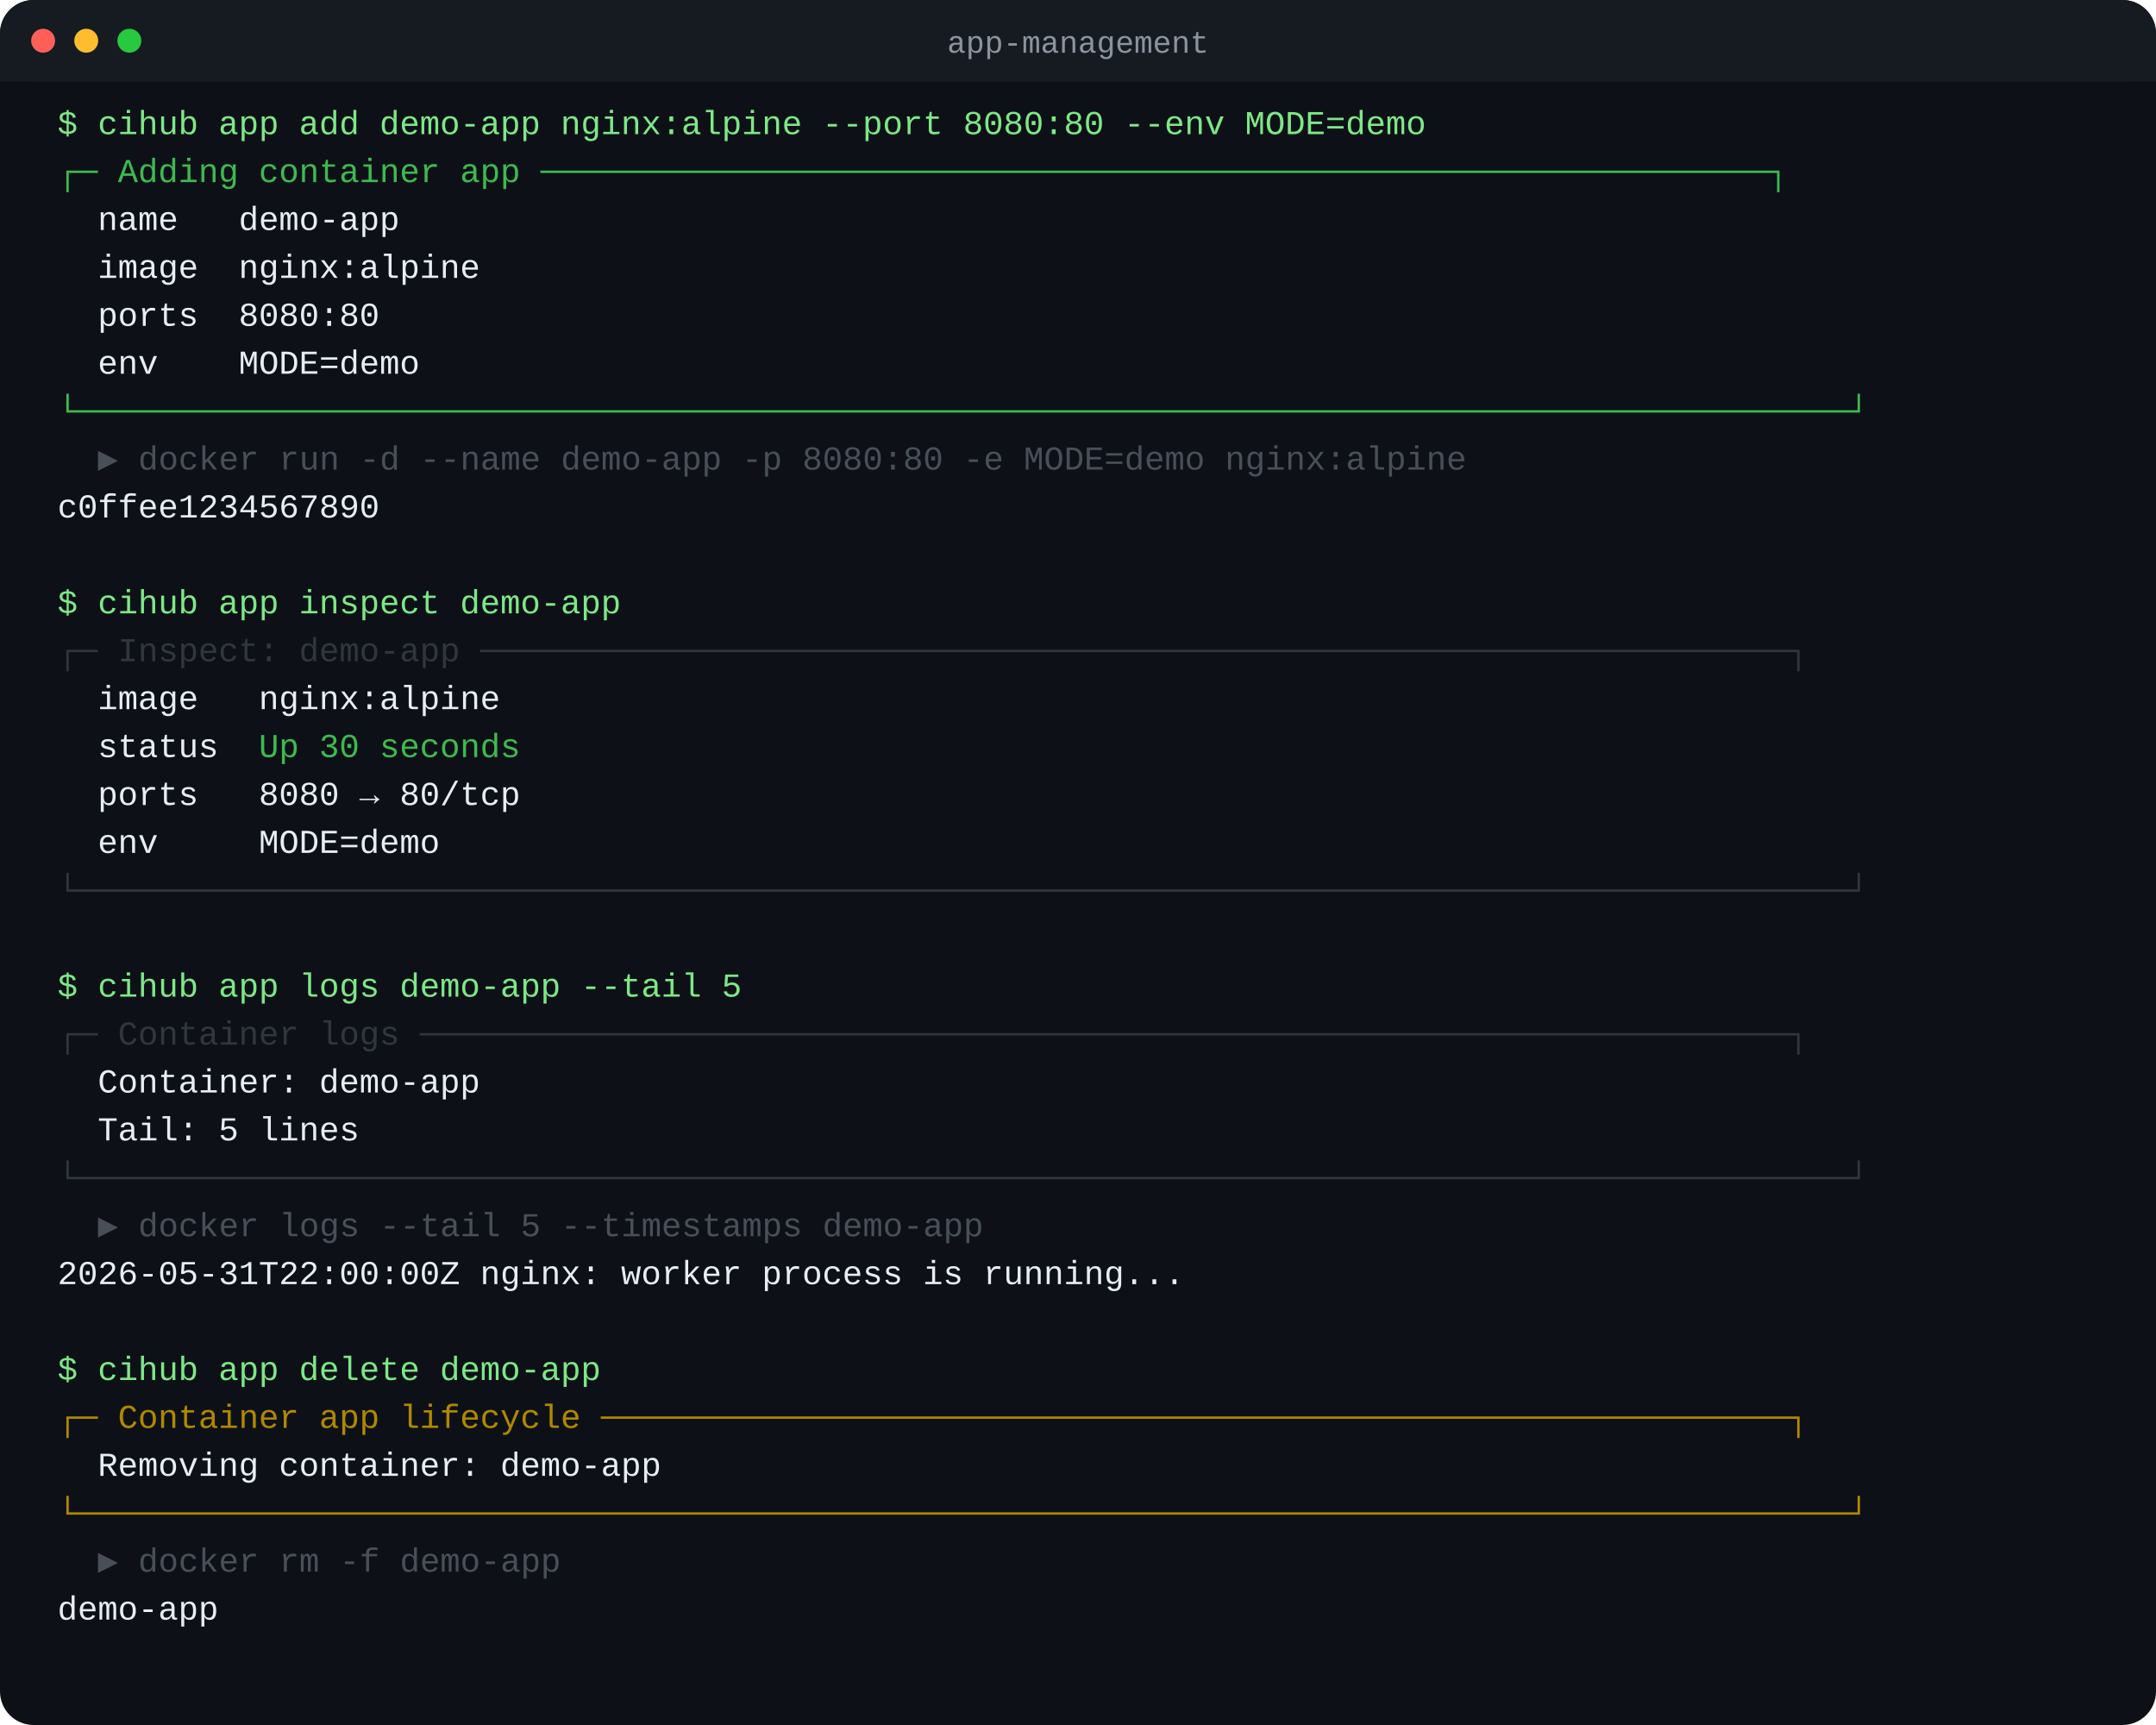
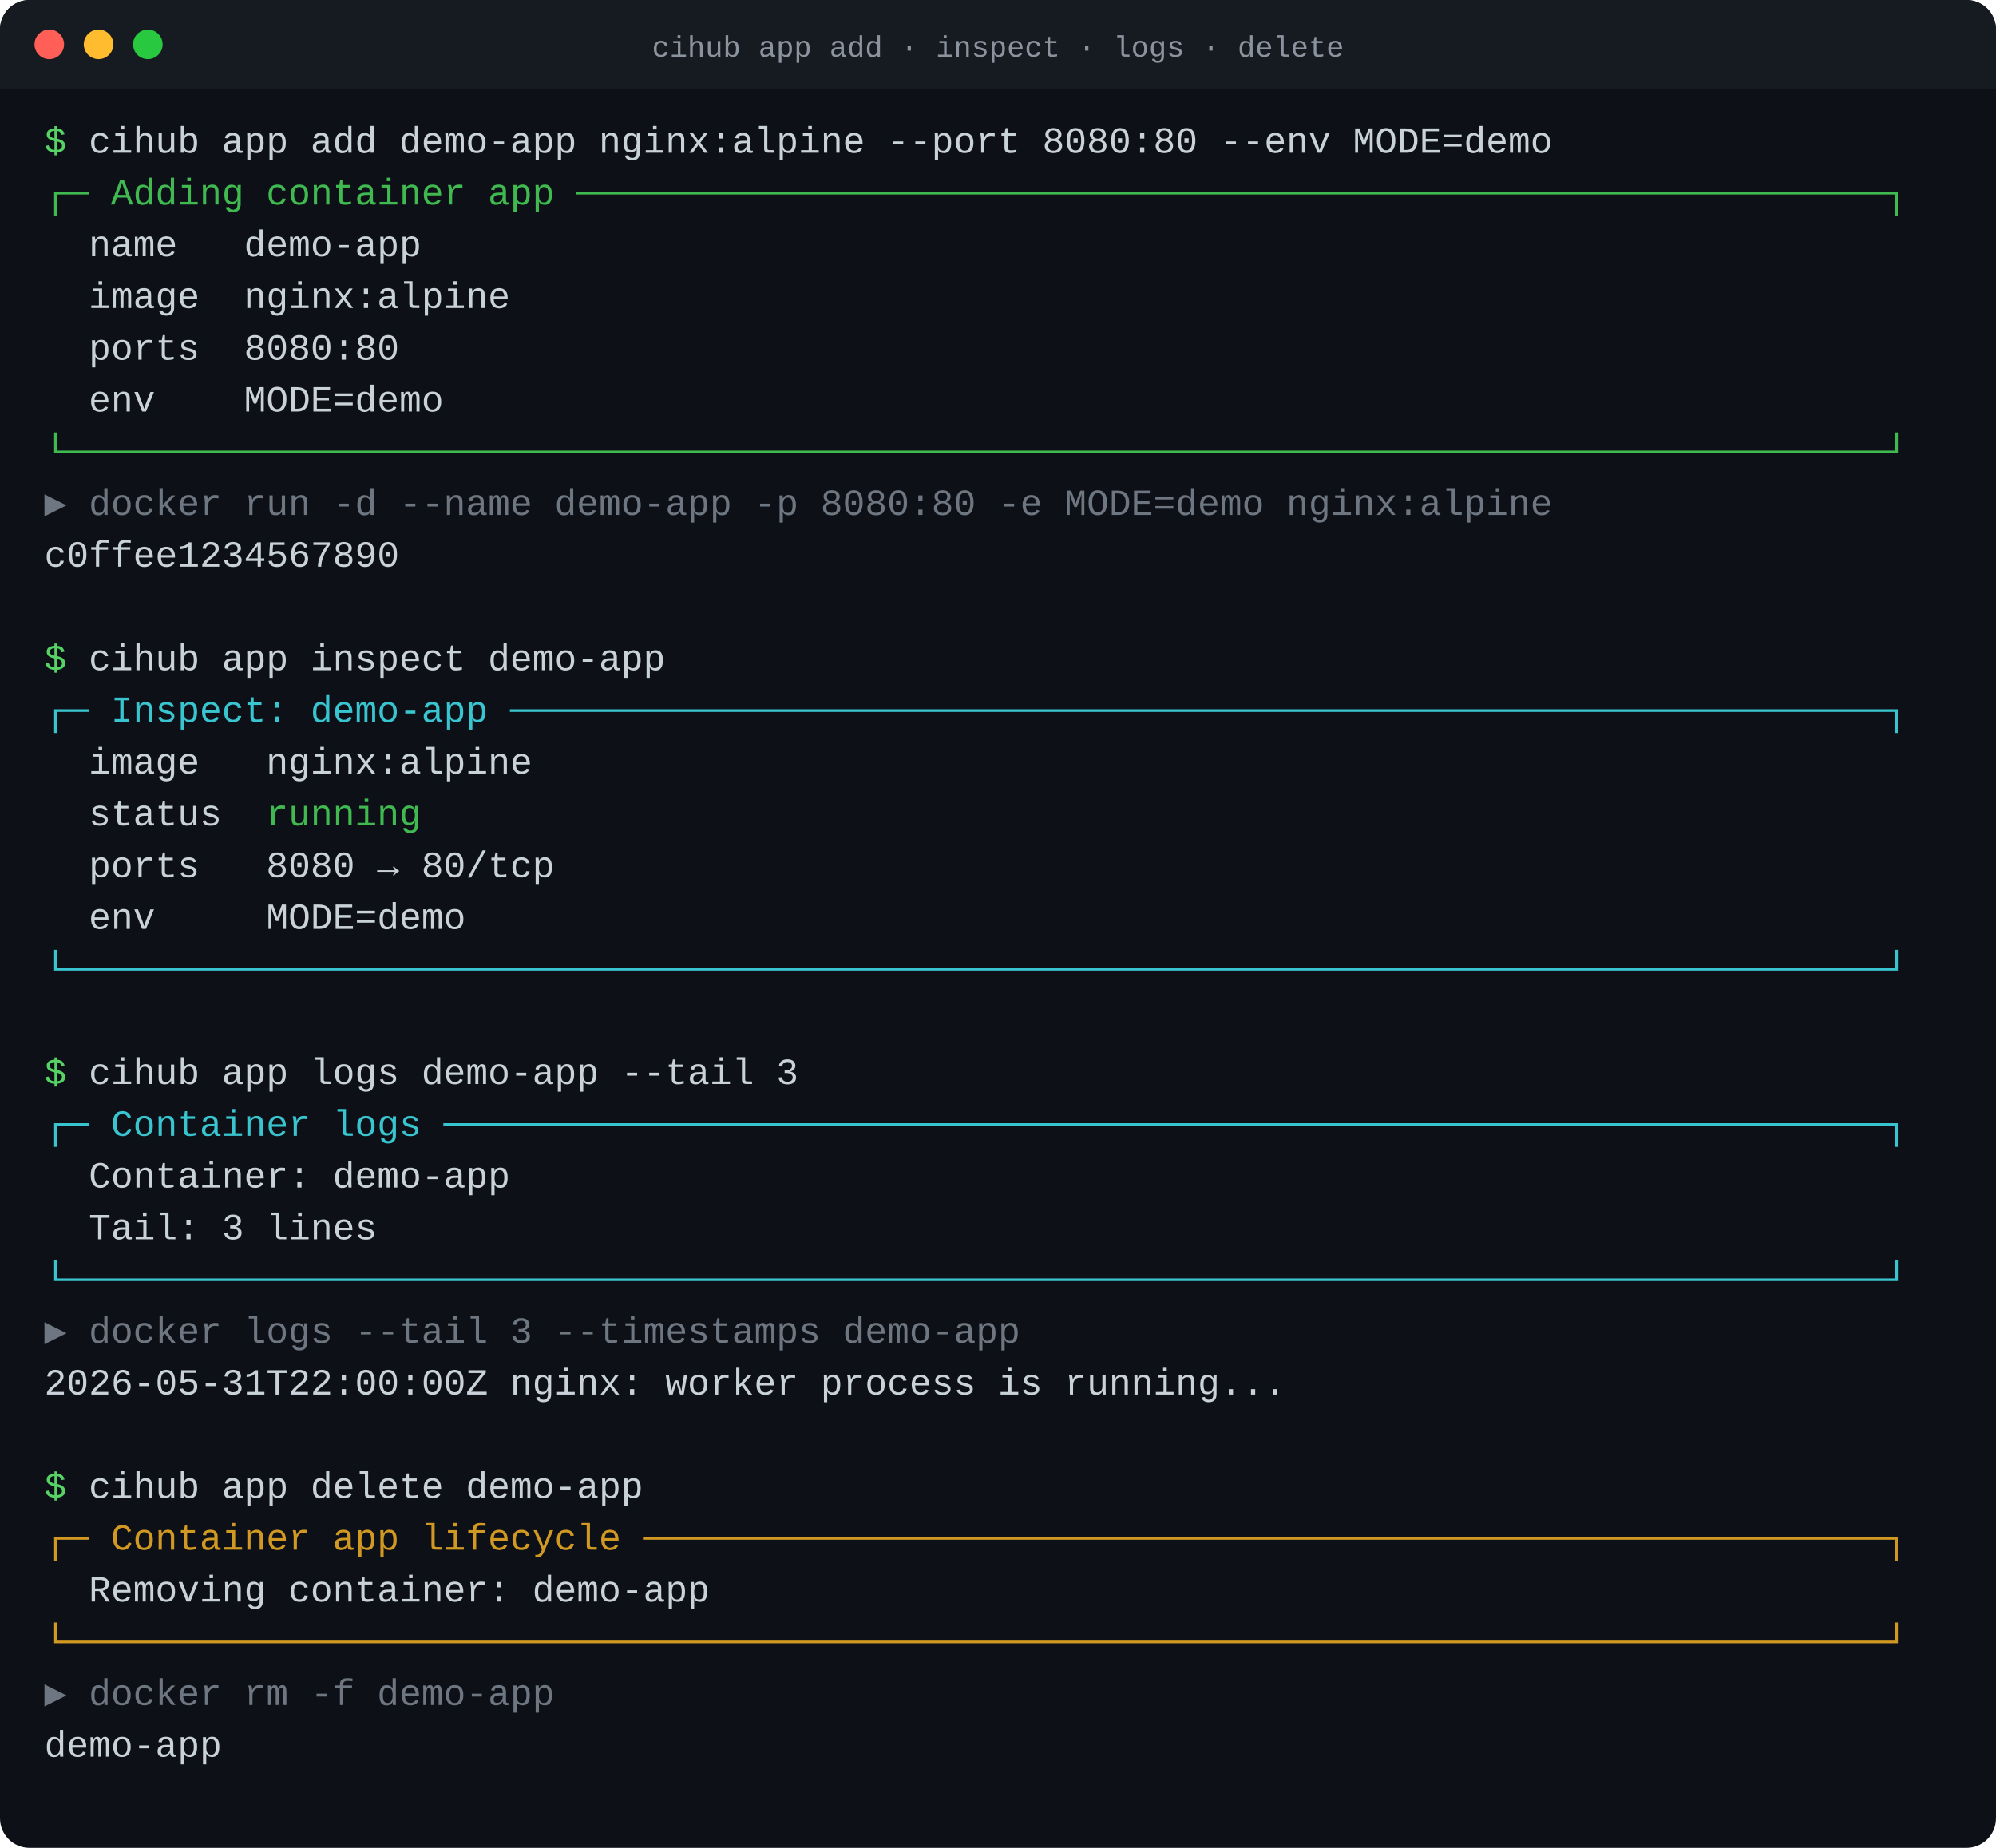
- <svg xmlns="http://www.w3.org/2000/svg" width="900" height="720" viewBox="0 0 900 720" role="img" aria-labelledby="title desc">
-   <rect width="900" height="720" rx="14" fill="#0d1117" />
-   <rect x="0" y="0" width="900" height="34" rx="14" fill="#161b22" />
-   <rect x="0" y="20" width="900" height="14" fill="#161b22" />
-   <circle cx="18" cy="17" r="5" fill="#ff5f57" />
-   <circle cx="36" cy="17" r="5" fill="#febc2e" />
-   <circle cx="54" cy="17" r="5" fill="#28c840" />
-   <text x="450" y="22" text-anchor="middle" fill="#8b949e" font-size="13" font-family="ui-monospace, SFMono-Regular, Menlo, Monaco, Consolas, Liberation Mono, monospace">app-management</text>
-   <g font-family="ui-monospace, SFMono-Regular, Menlo, Monaco, Consolas, Liberation Mono, monospace" font-size="14" xml:space="preserve">
-     <text x="24" y="56" fill="#7ee787">$ cihub app add demo-app nginx:alpine --port 8080:80 --env MODE=demo</text>
-     <text x="24" y="76" fill="#3fb950">┌─ Adding container app ─────────────────────────────────────────────────────────────┐</text>
-     <text x="24" y="96" fill="#e6edf3">  name   demo-app</text>
-     <text x="24" y="116" fill="#e6edf3">  image  nginx:alpine</text>
-     <text x="24" y="136" fill="#e6edf3">  ports  8080:80</text>
-     <text x="24" y="156" fill="#e6edf3">  env    MODE=demo</text>
-     <text x="24" y="176" fill="#3fb950">└────────────────────────────────────────────────────────────────────────────────────────┘</text>
-     <text x="24" y="196" fill="#484f58">  ▶ docker run -d --name demo-app -p 8080:80 -e MODE=demo nginx:alpine</text>
-     <text x="24" y="216" fill="#e6edf3">c0ffee1234567890</text>
-     <text x="24" y="256" fill="#7ee787">$ cihub app inspect demo-app</text>
-     <text x="24" y="276" fill="#30363d">┌─ Inspect: demo-app ─────────────────────────────────────────────────────────────────┐</text>
-     <text x="24" y="296" fill="#e6edf3">  image   nginx:alpine</text>
-     <text x="24" y="316" fill="#e6edf3">  status  <tspan fill="#3fb950">Up 30 seconds</tspan>
-     </text>
-     <text x="24" y="336" fill="#e6edf3">  ports   8080 → 80/tcp</text>
-     <text x="24" y="356" fill="#e6edf3">  env     MODE=demo</text>
-     <text x="24" y="376" fill="#30363d">└────────────────────────────────────────────────────────────────────────────────────────┘</text>
-     <text x="24" y="416" fill="#7ee787">$ cihub app logs demo-app --tail 5</text>
-     <text x="24" y="436" fill="#30363d">┌─ Container logs ────────────────────────────────────────────────────────────────────┐</text>
-     <text x="24" y="456" fill="#e6edf3">  Container: demo-app</text>
-     <text x="24" y="476" fill="#e6edf3">  Tail: 5 lines</text>
-     <text x="24" y="496" fill="#30363d">└────────────────────────────────────────────────────────────────────────────────────────┘</text>
-     <text x="24" y="516" fill="#484f58">  ▶ docker logs --tail 5 --timestamps demo-app</text>
-     <text x="24" y="536" fill="#e6edf3">2026-05-31T22:00:00Z nginx: worker process is running...</text>
-     <text x="24" y="576" fill="#7ee787">$ cihub app delete demo-app</text>
-     <text x="24" y="596" fill="#b08800">┌─ Container app lifecycle ───────────────────────────────────────────────────────────┐</text>
-     <text x="24" y="616" fill="#e6edf3">  Removing container: demo-app</text>
-     <text x="24" y="636" fill="#b08800">└────────────────────────────────────────────────────────────────────────────────────────┘</text>
-     <text x="24" y="656" fill="#484f58">  ▶ docker rm -f demo-app</text>
-     <text x="24" y="676" fill="#e6edf3">demo-app</text>
+ <svg xmlns="http://www.w3.org/2000/svg" width="810" height="750" viewBox="0 0 810 750" role="img" aria-label="cihub cihub app add · inspect · logs · delete">
+   <rect width="810" height="750" rx="12" fill="#0d1117" />
+   <rect x="0" y="0" width="810" height="36" rx="12" fill="#161b22" />
+   <rect x="0" y="24" width="810" height="12" fill="#161b22" />
+   <circle cx="20" cy="18" r="6" fill="#ff5f57" />
+   <circle cx="40" cy="18" r="6" fill="#febc2e" />
+   <circle cx="60" cy="18" r="6" fill="#28c840" />
+   <text x="405" y="23" text-anchor="middle" fill="#8b949e" font-size="12" font-family="ui-monospace, SFMono-Regular, Menlo, Monaco, Consolas, &quot;Liberation Mono&quot;, monospace">cihub app add · inspect · logs · delete</text>
+   <g font-family="ui-monospace, SFMono-Regular, Menlo, Monaco, Consolas, &quot;Liberation Mono&quot;, monospace" font-size="15" xml:space="preserve">
+     <text x="18" y="62" textLength="9" lengthAdjust="spacingAndGlyphs" fill="#56d364">$</text>
+     <text x="36" y="62" textLength="45" lengthAdjust="spacingAndGlyphs" fill="#c9d1d9">cihub</text>
+     <text x="90" y="62" textLength="27" lengthAdjust="spacingAndGlyphs" fill="#c9d1d9">app</text>
+     <text x="126" y="62" textLength="27" lengthAdjust="spacingAndGlyphs" fill="#c9d1d9">add</text>
+     <text x="162" y="62" textLength="72" lengthAdjust="spacingAndGlyphs" fill="#c9d1d9">demo-app</text>
+     <text x="243" y="62" textLength="108" lengthAdjust="spacingAndGlyphs" fill="#c9d1d9">nginx:alpine</text>
+     <text x="360" y="62" textLength="54" lengthAdjust="spacingAndGlyphs" fill="#c9d1d9">--port</text>
+     <text x="423" y="62" textLength="63" lengthAdjust="spacingAndGlyphs" fill="#c9d1d9">8080:80</text>
+     <text x="495" y="62" textLength="45" lengthAdjust="spacingAndGlyphs" fill="#c9d1d9">--env</text>
+     <text x="549" y="62" textLength="81" lengthAdjust="spacingAndGlyphs" fill="#c9d1d9">MODE=demo</text>
+     <text x="18" y="83" textLength="18" lengthAdjust="spacingAndGlyphs" fill="#3fb950">┌─</text>
+     <text x="45" y="83" textLength="54" lengthAdjust="spacingAndGlyphs" fill="#3fb950">Adding</text>
+     <text x="108" y="83" textLength="81" lengthAdjust="spacingAndGlyphs" fill="#3fb950">container</text>
+     <text x="198" y="83" textLength="27" lengthAdjust="spacingAndGlyphs" fill="#3fb950">app</text>
+     <text x="234" y="83" textLength="540" lengthAdjust="spacingAndGlyphs" fill="#3fb950">───────────────────────────────────────────────────────────┐</text>
+     <text x="36" y="104" textLength="36" lengthAdjust="spacingAndGlyphs" fill="#c9d1d9">name</text>
+     <text x="99" y="104" textLength="72" lengthAdjust="spacingAndGlyphs" fill="#c9d1d9">demo-app</text>
+     <text x="36" y="125" textLength="45" lengthAdjust="spacingAndGlyphs" fill="#c9d1d9">image</text>
+     <text x="99" y="125" textLength="108" lengthAdjust="spacingAndGlyphs" fill="#c9d1d9">nginx:alpine</text>
+     <text x="36" y="146" textLength="45" lengthAdjust="spacingAndGlyphs" fill="#c9d1d9">ports</text>
+     <text x="99" y="146" textLength="63" lengthAdjust="spacingAndGlyphs" fill="#c9d1d9">8080:80</text>
+     <text x="36" y="167" textLength="27" lengthAdjust="spacingAndGlyphs" fill="#c9d1d9">env</text>
+     <text x="99" y="167" textLength="81" lengthAdjust="spacingAndGlyphs" fill="#c9d1d9">MODE=demo</text>
+     <text x="18" y="188" textLength="756" lengthAdjust="spacingAndGlyphs" fill="#3fb950">└──────────────────────────────────────────────────────────────────────────────────┘</text>
+     <text x="18" y="209" textLength="9" lengthAdjust="spacingAndGlyphs" fill="#6e7681">▶</text>
+     <text x="36" y="209" textLength="54" lengthAdjust="spacingAndGlyphs" fill="#6e7681">docker</text>
+     <text x="99" y="209" textLength="27" lengthAdjust="spacingAndGlyphs" fill="#6e7681">run</text>
+     <text x="135" y="209" textLength="18" lengthAdjust="spacingAndGlyphs" fill="#6e7681">-d</text>
+     <text x="162" y="209" textLength="54" lengthAdjust="spacingAndGlyphs" fill="#6e7681">--name</text>
+     <text x="225" y="209" textLength="72" lengthAdjust="spacingAndGlyphs" fill="#6e7681">demo-app</text>
+     <text x="306" y="209" textLength="18" lengthAdjust="spacingAndGlyphs" fill="#6e7681">-p</text>
+     <text x="333" y="209" textLength="63" lengthAdjust="spacingAndGlyphs" fill="#6e7681">8080:80</text>
+     <text x="405" y="209" textLength="18" lengthAdjust="spacingAndGlyphs" fill="#6e7681">-e</text>
+     <text x="432" y="209" textLength="81" lengthAdjust="spacingAndGlyphs" fill="#6e7681">MODE=demo</text>
+     <text x="522" y="209" textLength="108" lengthAdjust="spacingAndGlyphs" fill="#6e7681">nginx:alpine</text>
+     <text x="18" y="230" textLength="144" lengthAdjust="spacingAndGlyphs" fill="#c9d1d9">c0ffee1234567890</text>
+     <text x="18" y="272" textLength="9" lengthAdjust="spacingAndGlyphs" fill="#56d364">$</text>
+     <text x="36" y="272" textLength="45" lengthAdjust="spacingAndGlyphs" fill="#c9d1d9">cihub</text>
+     <text x="90" y="272" textLength="27" lengthAdjust="spacingAndGlyphs" fill="#c9d1d9">app</text>
+     <text x="126" y="272" textLength="63" lengthAdjust="spacingAndGlyphs" fill="#c9d1d9">inspect</text>
+     <text x="198" y="272" textLength="72" lengthAdjust="spacingAndGlyphs" fill="#c9d1d9">demo-app</text>
+     <text x="18" y="293" textLength="18" lengthAdjust="spacingAndGlyphs" fill="#39c5cf">┌─</text>
+     <text x="45" y="293" textLength="72" lengthAdjust="spacingAndGlyphs" fill="#39c5cf">Inspect:</text>
+     <text x="126" y="293" textLength="72" lengthAdjust="spacingAndGlyphs" fill="#39c5cf">demo-app</text>
+     <text x="207" y="293" textLength="567" lengthAdjust="spacingAndGlyphs" fill="#39c5cf">──────────────────────────────────────────────────────────────┐</text>
+     <text x="36" y="314" textLength="45" lengthAdjust="spacingAndGlyphs" fill="#c9d1d9">image</text>
+     <text x="108" y="314" textLength="108" lengthAdjust="spacingAndGlyphs" fill="#c9d1d9">nginx:alpine</text>
+     <text x="36" y="335" textLength="54" lengthAdjust="spacingAndGlyphs" fill="#c9d1d9">status</text>
+     <text x="108" y="335" textLength="63" lengthAdjust="spacingAndGlyphs" fill="#3fb950">running</text>
+     <text x="36" y="356" textLength="45" lengthAdjust="spacingAndGlyphs" fill="#c9d1d9">ports</text>
+     <text x="108" y="356" textLength="36" lengthAdjust="spacingAndGlyphs" fill="#c9d1d9">8080</text>
+     <text x="153" y="356" textLength="9" lengthAdjust="spacingAndGlyphs" fill="#c9d1d9">→</text>
+     <text x="171" y="356" textLength="54" lengthAdjust="spacingAndGlyphs" fill="#c9d1d9">80/tcp</text>
+     <text x="36" y="377" textLength="27" lengthAdjust="spacingAndGlyphs" fill="#c9d1d9">env</text>
+     <text x="108" y="377" textLength="81" lengthAdjust="spacingAndGlyphs" fill="#c9d1d9">MODE=demo</text>
+     <text x="18" y="398" textLength="756" lengthAdjust="spacingAndGlyphs" fill="#39c5cf">└──────────────────────────────────────────────────────────────────────────────────┘</text>
+     <text x="18" y="440" textLength="9" lengthAdjust="spacingAndGlyphs" fill="#56d364">$</text>
+     <text x="36" y="440" textLength="45" lengthAdjust="spacingAndGlyphs" fill="#c9d1d9">cihub</text>
+     <text x="90" y="440" textLength="27" lengthAdjust="spacingAndGlyphs" fill="#c9d1d9">app</text>
+     <text x="126" y="440" textLength="36" lengthAdjust="spacingAndGlyphs" fill="#c9d1d9">logs</text>
+     <text x="171" y="440" textLength="72" lengthAdjust="spacingAndGlyphs" fill="#c9d1d9">demo-app</text>
+     <text x="252" y="440" textLength="54" lengthAdjust="spacingAndGlyphs" fill="#c9d1d9">--tail</text>
+     <text x="315" y="440" textLength="9" lengthAdjust="spacingAndGlyphs" fill="#c9d1d9">3</text>
+     <text x="18" y="461" textLength="18" lengthAdjust="spacingAndGlyphs" fill="#39c5cf">┌─</text>
+     <text x="45" y="461" textLength="81" lengthAdjust="spacingAndGlyphs" fill="#39c5cf">Container</text>
+     <text x="135" y="461" textLength="36" lengthAdjust="spacingAndGlyphs" fill="#39c5cf">logs</text>
+     <text x="180" y="461" textLength="594" lengthAdjust="spacingAndGlyphs" fill="#39c5cf">─────────────────────────────────────────────────────────────────┐</text>
+     <text x="36" y="482" textLength="90" lengthAdjust="spacingAndGlyphs" fill="#c9d1d9">Container:</text>
+     <text x="135" y="482" textLength="72" lengthAdjust="spacingAndGlyphs" fill="#c9d1d9">demo-app</text>
+     <text x="36" y="503" textLength="45" lengthAdjust="spacingAndGlyphs" fill="#c9d1d9">Tail:</text>
+     <text x="90" y="503" textLength="9" lengthAdjust="spacingAndGlyphs" fill="#c9d1d9">3</text>
+     <text x="108" y="503" textLength="45" lengthAdjust="spacingAndGlyphs" fill="#c9d1d9">lines</text>
+     <text x="18" y="524" textLength="756" lengthAdjust="spacingAndGlyphs" fill="#39c5cf">└──────────────────────────────────────────────────────────────────────────────────┘</text>
+     <text x="18" y="545" textLength="9" lengthAdjust="spacingAndGlyphs" fill="#6e7681">▶</text>
+     <text x="36" y="545" textLength="54" lengthAdjust="spacingAndGlyphs" fill="#6e7681">docker</text>
+     <text x="99" y="545" textLength="36" lengthAdjust="spacingAndGlyphs" fill="#6e7681">logs</text>
+     <text x="144" y="545" textLength="54" lengthAdjust="spacingAndGlyphs" fill="#6e7681">--tail</text>
+     <text x="207" y="545" textLength="9" lengthAdjust="spacingAndGlyphs" fill="#6e7681">3</text>
+     <text x="225" y="545" textLength="108" lengthAdjust="spacingAndGlyphs" fill="#6e7681">--timestamps</text>
+     <text x="342" y="545" textLength="72" lengthAdjust="spacingAndGlyphs" fill="#6e7681">demo-app</text>
+     <text x="18" y="566" textLength="180" lengthAdjust="spacingAndGlyphs" fill="#c9d1d9">2026-05-31T22:00:00Z</text>
+     <text x="207" y="566" textLength="54" lengthAdjust="spacingAndGlyphs" fill="#c9d1d9">nginx:</text>
+     <text x="270" y="566" textLength="54" lengthAdjust="spacingAndGlyphs" fill="#c9d1d9">worker</text>
+     <text x="333" y="566" textLength="63" lengthAdjust="spacingAndGlyphs" fill="#c9d1d9">process</text>
+     <text x="405" y="566" textLength="18" lengthAdjust="spacingAndGlyphs" fill="#c9d1d9">is</text>
+     <text x="432" y="566" textLength="90" lengthAdjust="spacingAndGlyphs" fill="#c9d1d9">running...</text>
+     <text x="18" y="608" textLength="9" lengthAdjust="spacingAndGlyphs" fill="#56d364">$</text>
+     <text x="36" y="608" textLength="45" lengthAdjust="spacingAndGlyphs" fill="#c9d1d9">cihub</text>
+     <text x="90" y="608" textLength="27" lengthAdjust="spacingAndGlyphs" fill="#c9d1d9">app</text>
+     <text x="126" y="608" textLength="54" lengthAdjust="spacingAndGlyphs" fill="#c9d1d9">delete</text>
+     <text x="189" y="608" textLength="72" lengthAdjust="spacingAndGlyphs" fill="#c9d1d9">demo-app</text>
+     <text x="18" y="629" textLength="18" lengthAdjust="spacingAndGlyphs" fill="#d29922">┌─</text>
+     <text x="45" y="629" textLength="81" lengthAdjust="spacingAndGlyphs" fill="#d29922">Container</text>
+     <text x="135" y="629" textLength="27" lengthAdjust="spacingAndGlyphs" fill="#d29922">app</text>
+     <text x="171" y="629" textLength="81" lengthAdjust="spacingAndGlyphs" fill="#d29922">lifecycle</text>
+     <text x="261" y="629" textLength="513" lengthAdjust="spacingAndGlyphs" fill="#d29922">────────────────────────────────────────────────────────┐</text>
+     <text x="36" y="650" textLength="72" lengthAdjust="spacingAndGlyphs" fill="#c9d1d9">Removing</text>
+     <text x="117" y="650" textLength="90" lengthAdjust="spacingAndGlyphs" fill="#c9d1d9">container:</text>
+     <text x="216" y="650" textLength="72" lengthAdjust="spacingAndGlyphs" fill="#c9d1d9">demo-app</text>
+     <text x="18" y="671" textLength="756" lengthAdjust="spacingAndGlyphs" fill="#d29922">└──────────────────────────────────────────────────────────────────────────────────┘</text>
+     <text x="18" y="692" textLength="9" lengthAdjust="spacingAndGlyphs" fill="#6e7681">▶</text>
+     <text x="36" y="692" textLength="54" lengthAdjust="spacingAndGlyphs" fill="#6e7681">docker</text>
+     <text x="99" y="692" textLength="18" lengthAdjust="spacingAndGlyphs" fill="#6e7681">rm</text>
+     <text x="126" y="692" textLength="18" lengthAdjust="spacingAndGlyphs" fill="#6e7681">-f</text>
+     <text x="153" y="692" textLength="72" lengthAdjust="spacingAndGlyphs" fill="#6e7681">demo-app</text>
+     <text x="18" y="713" textLength="72" lengthAdjust="spacingAndGlyphs" fill="#c9d1d9">demo-app</text>
  </g>
</svg>
